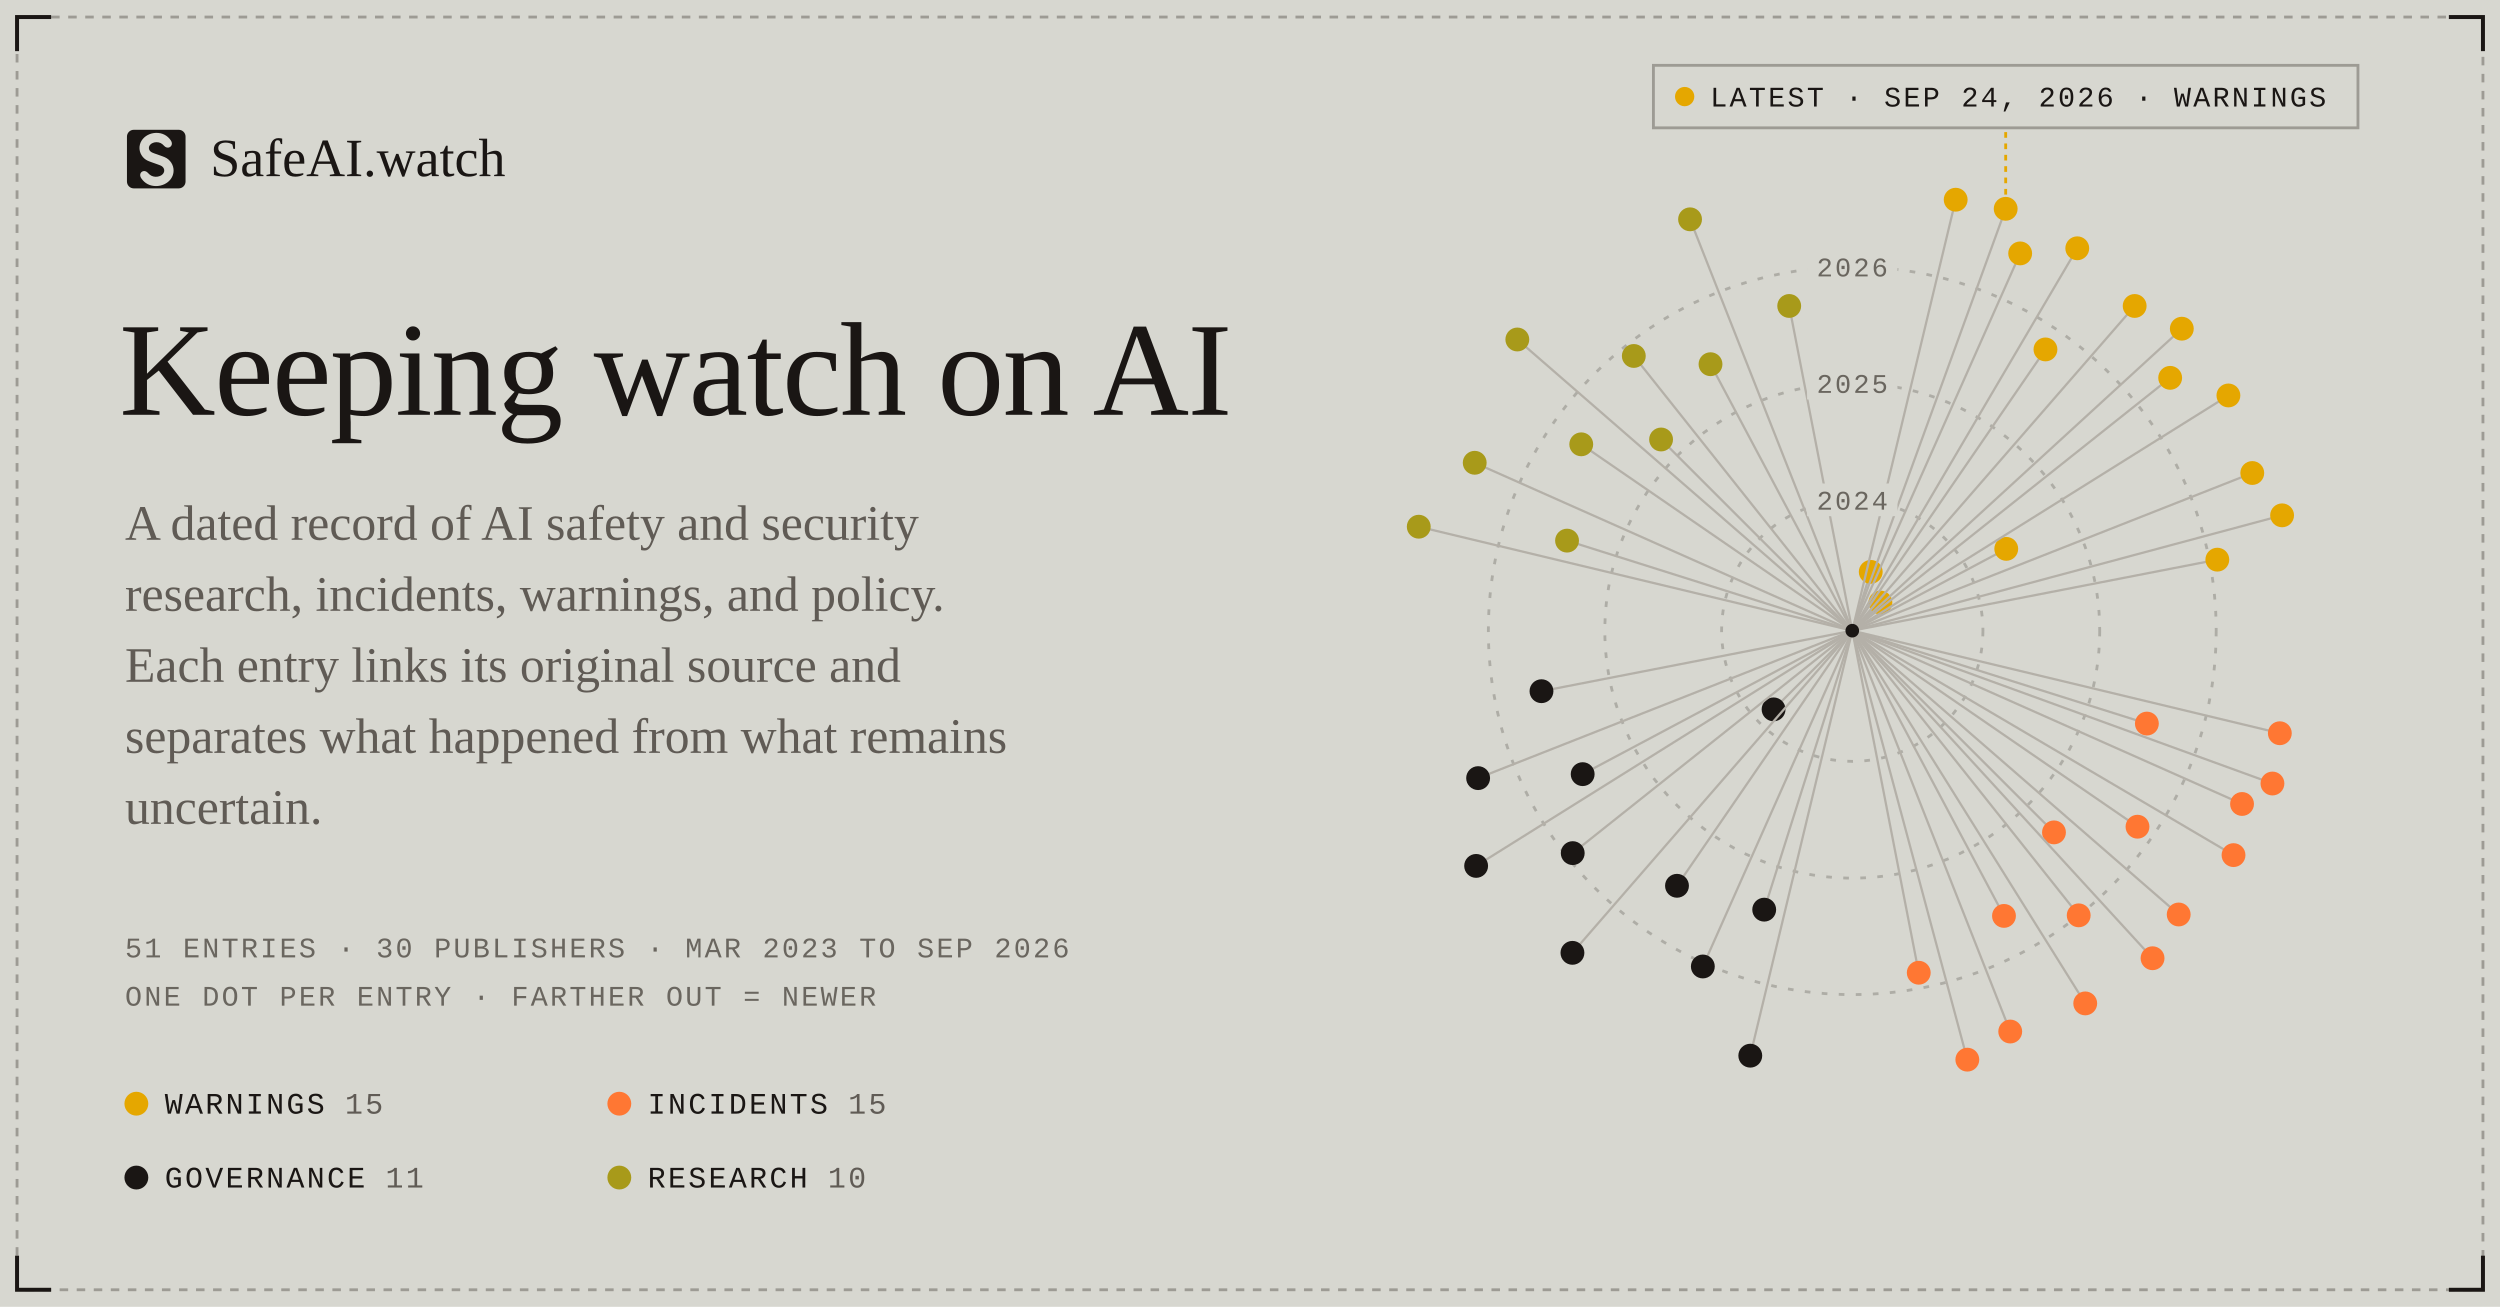
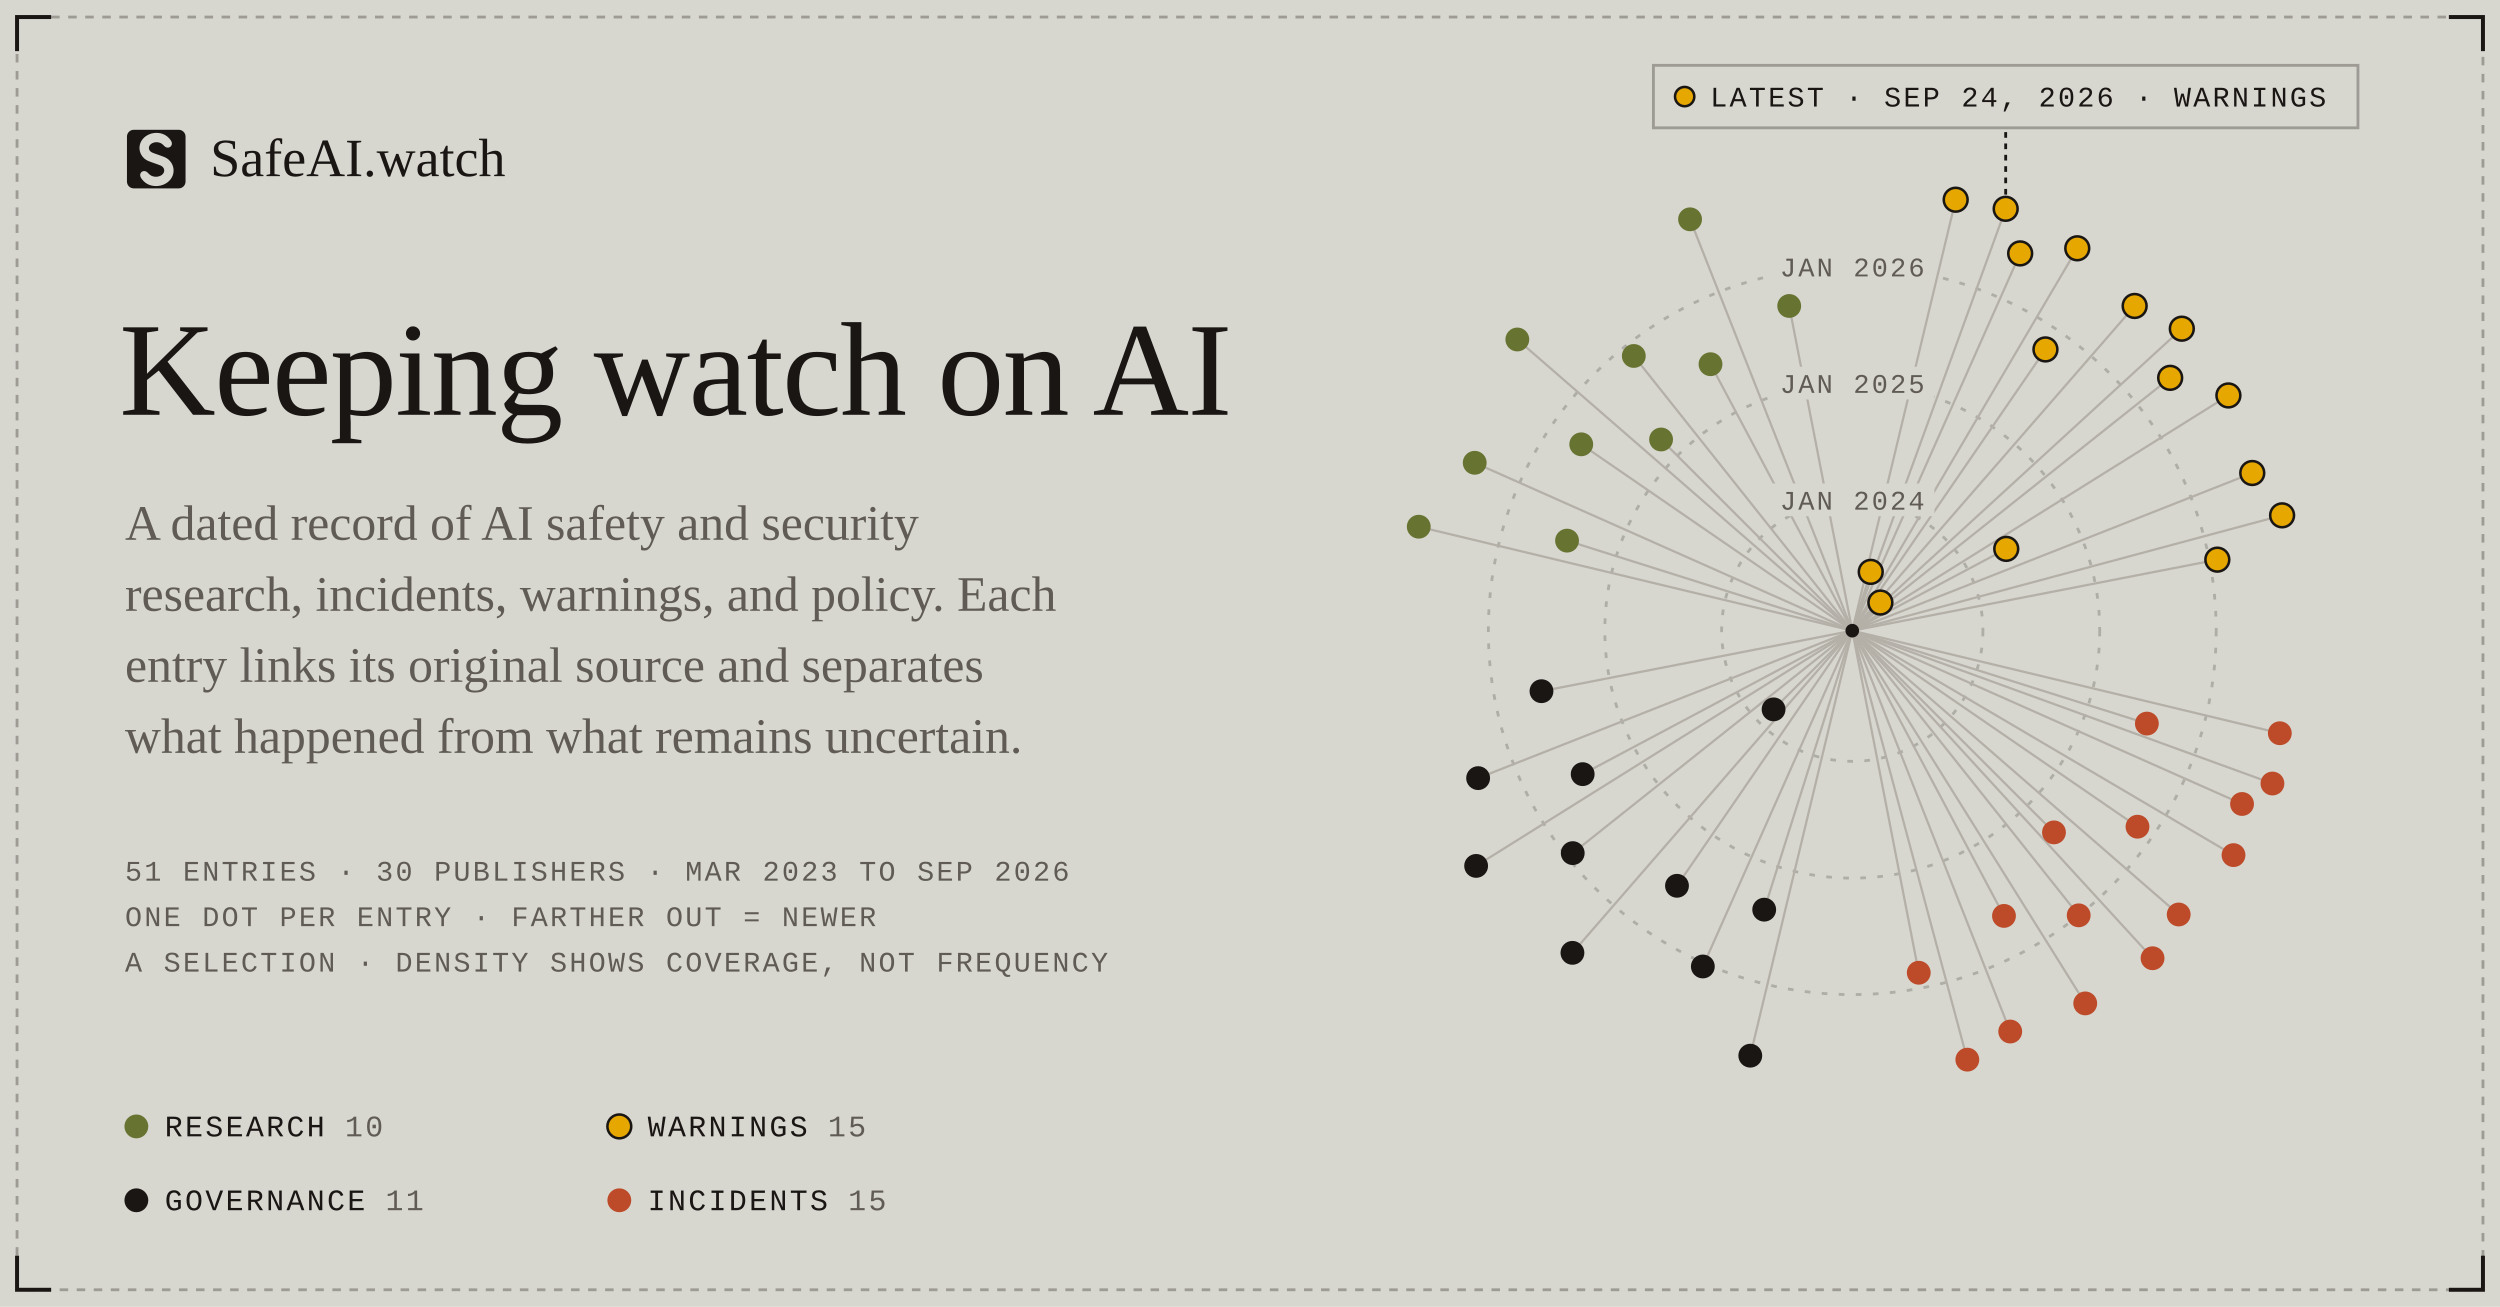
- <svg xmlns="http://www.w3.org/2000/svg" viewBox="0 0 880 460" width="880" height="460" role="img" aria-label="Keeping watch on AI. A burst chart of the SafeAI.watch record: 51 dated, sourced entries from Mar 2023 to Sep 2026, one dot each: 15 warnings, 15 incidents, 11 governance, 10 research. Distance from the centre is the entry's date, so the record thickens toward 2026.">
+ <svg xmlns="http://www.w3.org/2000/svg" viewBox="0 0 880 460" width="880" height="460" role="img" aria-label="Keeping watch on AI. A burst chart of the SafeAI.watch record: 51 dated, sourced entries from Mar 2023 to Sep 2026, one dot each: 15 warnings, 15 incidents, 11 governance, 10 research. Distance from the centre is the entry's date; dashed rings mark January 1. The record is a selection, so density shows what it covers, not how often things happen.">
  <style>text{font-kerning:normal}.serif{font-family:Newsreader,Georgia,'Times New Roman',Times,serif}.sans{font-family:-apple-system,BlinkMacSystemFont,'Segoe UI','Noto Sans',Helvetica,Arial,sans-serif}.mono{font-family:ui-monospace,'SF Mono','Cascadia Mono',Menlo,Consolas,'Liberation Mono',monospace;letter-spacing:.08em}
@keyframes d0{0%,3.8%{opacity:0}5.9%,83.8%{opacity:1}88.8%,100%{opacity:0}}.d0{animation:d0 16s linear infinite}
@keyframes d1{0%,4.7%{opacity:0}6.9%,83.8%{opacity:1}88.8%,100%{opacity:0}}.d1{animation:d1 16s linear infinite}
@keyframes d2{0%,5.6%{opacity:0}7.8%,83.8%{opacity:1}88.8%,100%{opacity:0}}.d2{animation:d2 16s linear infinite}
@keyframes d3{0%,6.6%{opacity:0}8.8%,83.8%{opacity:1}88.8%,100%{opacity:0}}.d3{animation:d3 16s linear infinite}
@keyframes d4{0%,7.6%{opacity:0}9.7%,83.8%{opacity:1}88.8%,100%{opacity:0}}.d4{animation:d4 16s linear infinite}
@keyframes d5{0%,8.5%{opacity:0}10.7%,83.8%{opacity:1}88.8%,100%{opacity:0}}.d5{animation:d5 16s linear infinite}
@keyframes d6{0%,9.5%{opacity:0}11.6%,83.8%{opacity:1}88.8%,100%{opacity:0}}.d6{animation:d6 16s linear infinite}
@keyframes d7{0%,10.4%{opacity:0}12.6%,83.8%{opacity:1}88.8%,100%{opacity:0}}.d7{animation:d7 16s linear infinite}
@keyframes d8{0%,11.4%{opacity:0}13.5%,83.8%{opacity:1}88.8%,100%{opacity:0}}.d8{animation:d8 16s linear infinite}
@keyframes d9{0%,12.3%{opacity:0}14.5%,83.8%{opacity:1}88.8%,100%{opacity:0}}.d9{animation:d9 16s linear infinite}
@keyframes d10{0%,13.3%{opacity:0}15.4%,83.8%{opacity:1}88.8%,100%{opacity:0}}.d10{animation:d10 16s linear infinite}
@keyframes d11{0%,14.2%{opacity:0}16.4%,83.8%{opacity:1}88.8%,100%{opacity:0}}.d11{animation:d11 16s linear infinite}
@keyframes d12{0%,15.2%{opacity:0}17.3%,83.8%{opacity:1}88.8%,100%{opacity:0}}.d12{animation:d12 16s linear infinite}
@keyframes d13{0%,16.1%{opacity:0}18.3%,83.8%{opacity:1}88.8%,100%{opacity:0}}.d13{animation:d13 16s linear infinite}
@keyframes d14{0%,17%{opacity:0}19.2%,83.8%{opacity:1}88.8%,100%{opacity:0}}.d14{animation:d14 16s linear infinite}
@keyframes d15{0%,18%{opacity:0}20.2%,83.8%{opacity:1}88.8%,100%{opacity:0}}.d15{animation:d15 16s linear infinite}
@keyframes d16{0%,19%{opacity:0}21.1%,83.8%{opacity:1}88.8%,100%{opacity:0}}.d16{animation:d16 16s linear infinite}
@keyframes d17{0%,19.9%{opacity:0}22.1%,83.8%{opacity:1}88.8%,100%{opacity:0}}.d17{animation:d17 16s linear infinite}
@keyframes d18{0%,20.8%{opacity:0}23%,83.8%{opacity:1}88.8%,100%{opacity:0}}.d18{animation:d18 16s linear infinite}
@keyframes d19{0%,21.8%{opacity:0}24%,83.8%{opacity:1}88.8%,100%{opacity:0}}.d19{animation:d19 16s linear infinite}
@keyframes d20{0%,22.8%{opacity:0}24.9%,83.8%{opacity:1}88.8%,100%{opacity:0}}.d20{animation:d20 16s linear infinite}
@keyframes d21{0%,23.7%{opacity:0}25.9%,83.8%{opacity:1}88.8%,100%{opacity:0}}.d21{animation:d21 16s linear infinite}
@keyframes d22{0%,24.7%{opacity:0}26.8%,83.8%{opacity:1}88.8%,100%{opacity:0}}.d22{animation:d22 16s linear infinite}
@keyframes d23{0%,25.6%{opacity:0}27.8%,83.8%{opacity:1}88.8%,100%{opacity:0}}.d23{animation:d23 16s linear infinite}
@keyframes d24{0%,26.6%{opacity:0}28.7%,83.8%{opacity:1}88.8%,100%{opacity:0}}.d24{animation:d24 16s linear infinite}
@keyframes d25{0%,27.5%{opacity:0}29.7%,83.8%{opacity:1}88.8%,100%{opacity:0}}.d25{animation:d25 16s linear infinite}
@keyframes d26{0%,28.4%{opacity:0}30.6%,83.8%{opacity:1}88.8%,100%{opacity:0}}.d26{animation:d26 16s linear infinite}
@keyframes d27{0%,29.4%{opacity:0}31.6%,83.8%{opacity:1}88.8%,100%{opacity:0}}.d27{animation:d27 16s linear infinite}
@keyframes d28{0%,30.3%{opacity:0}32.5%,83.8%{opacity:1}88.8%,100%{opacity:0}}.d28{animation:d28 16s linear infinite}
@keyframes d29{0%,31.3%{opacity:0}33.5%,83.8%{opacity:1}88.8%,100%{opacity:0}}.d29{animation:d29 16s linear infinite}
@keyframes d30{0%,32.2%{opacity:0}34.4%,83.8%{opacity:1}88.8%,100%{opacity:0}}.d30{animation:d30 16s linear infinite}
@keyframes d31{0%,33.2%{opacity:0}35.4%,83.8%{opacity:1}88.8%,100%{opacity:0}}.d31{animation:d31 16s linear infinite}
@keyframes d32{0%,34.2%{opacity:0}36.3%,83.8%{opacity:1}88.8%,100%{opacity:0}}.d32{animation:d32 16s linear infinite}
@keyframes d33{0%,35.1%{opacity:0}37.3%,83.8%{opacity:1}88.8%,100%{opacity:0}}.d33{animation:d33 16s linear infinite}
@keyframes d34{0%,36%{opacity:0}38.2%,83.8%{opacity:1}88.8%,100%{opacity:0}}.d34{animation:d34 16s linear infinite}
@keyframes d35{0%,37%{opacity:0}39.2%,83.8%{opacity:1}88.8%,100%{opacity:0}}.d35{animation:d35 16s linear infinite}
@keyframes d36{0%,37.9%{opacity:0}40.1%,83.8%{opacity:1}88.8%,100%{opacity:0}}.d36{animation:d36 16s linear infinite}
@keyframes d37{0%,38.9%{opacity:0}41.1%,83.8%{opacity:1}88.8%,100%{opacity:0}}.d37{animation:d37 16s linear infinite}
@keyframes d38{0%,39.8%{opacity:0}42%,83.8%{opacity:1}88.8%,100%{opacity:0}}.d38{animation:d38 16s linear infinite}
@keyframes d39{0%,40.8%{opacity:0}43%,83.8%{opacity:1}88.8%,100%{opacity:0}}.d39{animation:d39 16s linear infinite}
@keyframes d40{0%,41.8%{opacity:0}43.9%,83.8%{opacity:1}88.8%,100%{opacity:0}}.d40{animation:d40 16s linear infinite}
@keyframes d41{0%,42.7%{opacity:0}44.9%,83.8%{opacity:1}88.8%,100%{opacity:0}}.d41{animation:d41 16s linear infinite}
@keyframes d42{0%,43.6%{opacity:0}45.8%,83.8%{opacity:1}88.8%,100%{opacity:0}}.d42{animation:d42 16s linear infinite}
@keyframes d43{0%,44.6%{opacity:0}46.8%,83.8%{opacity:1}88.8%,100%{opacity:0}}.d43{animation:d43 16s linear infinite}
@keyframes d44{0%,45.6%{opacity:0}47.7%,83.8%{opacity:1}88.8%,100%{opacity:0}}.d44{animation:d44 16s linear infinite}
@keyframes d45{0%,46.5%{opacity:0}48.7%,83.8%{opacity:1}88.8%,100%{opacity:0}}.d45{animation:d45 16s linear infinite}
@keyframes d46{0%,47.4%{opacity:0}49.6%,83.8%{opacity:1}88.8%,100%{opacity:0}}.d46{animation:d46 16s linear infinite}
@keyframes d47{0%,48.4%{opacity:0}50.6%,83.8%{opacity:1}88.8%,100%{opacity:0}}.d47{animation:d47 16s linear infinite}
@keyframes d48{0%,49.3%{opacity:0}51.5%,83.8%{opacity:1}88.8%,100%{opacity:0}}.d48{animation:d48 16s linear infinite}
@keyframes d49{0%,50.3%{opacity:0}52.5%,83.8%{opacity:1}88.8%,100%{opacity:0}}.d49{animation:d49 16s linear infinite}
@keyframes d50{0%,51.2%{opacity:0}53.4%,83.8%{opacity:1}88.8%,100%{opacity:0}}.d50{animation:d50 16s linear infinite}
@keyframes call{0%,51.2%{opacity:0}53.8%,83.8%{opacity:1}88.8%,100%{opacity:0}}.call{animation:call 16s linear infinite}
@media (prefers-reduced-motion:reduce){*{animation:none!important}}</style>
  <rect x="0" y="0" width="880" height="460" rx="0" fill="#d7d7d0" />
  <rect x="6" y="6" width="868" height="448" fill="none" stroke="#9d9b94" stroke-width="1" stroke-dasharray="3 3" />
  <path d="M6 18V6H18" fill="none" stroke="#1a1614" stroke-width="1.4" />
  <path d="M874 18V6H862" fill="none" stroke="#1a1614" stroke-width="1.4" />
  <path d="M6 442V454H18" fill="none" stroke="#1a1614" stroke-width="1.4" />
  <path d="M874 442V454H862" fill="none" stroke="#1a1614" stroke-width="1.4" />
  <g transform="translate(44 45) scale(.6875)">
    <path d="M4.5 1H27.5A3.5 3.5 0 0 1 31 4.5V27.5A3.5 3.5 0 0 1 27.5 31H4.5A3.5 3.5 0 0 1 1 27.5V4.5A3.5 3.5 0 0 1 4.5 1ZM15.88 2.58C15.51 2.59 15.15 2.62 14.78 2.67C14.42 2.72 14.06 2.79 13.7 2.88C13.35 2.97 12.99 3.08 12.65 3.21C12.31 3.34 11.97 3.5 11.65 3.67C11.32 3.84 11.01 4.03 10.71 4.24C10.41 4.45 10.12 4.68 9.85 4.93C9.58 5.17 9.32 5.44 9.09 5.72C8.85 6 8.64 6.3 8.45 6.62C8.26 6.93 8.09 7.26 7.95 7.59C7.81 7.93 7.69 8.28 7.61 8.64C7.52 8.99 7.46 9.36 7.43 9.72C7.4 10.09 7.4 10.46 7.43 10.82C7.46 11.19 7.52 11.55 7.6 11.91C7.68 12.26 7.8 12.62 7.93 12.95C8.07 13.29 8.24 13.62 8.43 13.94C8.61 14.25 8.83 14.55 9.06 14.84C9.29 15.12 9.54 15.39 9.81 15.64C10.08 15.88 10.37 16.11 10.68 16.31C10.98 16.51 11.31 16.68 11.64 16.84C11.97 17 12.32 17.13 12.66 17.26C13 17.4 13.35 17.52 13.7 17.64C14.04 17.77 14.39 17.89 14.74 18.01C15.09 18.13 15.43 18.26 15.78 18.38C16.13 18.5 16.48 18.62 16.82 18.75C17.17 18.87 17.52 18.99 17.86 19.14C18.19 19.28 18.54 19.42 18.83 19.63C19.12 19.84 19.4 20.09 19.6 20.38C19.8 20.66 19.96 21.01 20.03 21.35C20.1 21.69 20.1 22.07 20.02 22.41C19.94 22.75 19.77 23.09 19.57 23.38C19.37 23.67 19.09 23.92 18.81 24.14C18.52 24.36 18.19 24.53 17.85 24.67C17.52 24.81 17.16 24.91 16.8 24.97C16.45 25.04 16.07 25.06 15.71 25.06C15.35 25.05 14.98 25 14.62 24.92C14.27 24.84 13.92 24.72 13.59 24.56C13.26 24.41 12.95 24.2 12.67 23.98C12.38 23.76 12.15 23.47 11.88 23.22C11.61 22.97 11.36 22.68 11.06 22.5C10.76 22.32 10.41 22.18 10.07 22.14C9.74 22.1 9.35 22.15 9.04 22.27C8.72 22.4 8.41 22.63 8.2 22.89C7.99 23.16 7.84 23.51 7.79 23.85C7.73 24.18 7.78 24.56 7.88 24.9C7.97 25.24 8.17 25.57 8.36 25.87C8.55 26.18 8.79 26.47 9.03 26.75C9.26 27.03 9.52 27.29 9.79 27.54C10.06 27.79 10.35 28.02 10.65 28.23C10.95 28.44 11.26 28.64 11.59 28.81C11.91 28.98 12.25 29.12 12.59 29.25C12.94 29.38 13.29 29.48 13.65 29.56C14.01 29.65 14.37 29.71 14.73 29.75C15.1 29.79 15.47 29.81 15.83 29.81C16.2 29.82 16.57 29.8 16.93 29.76C17.3 29.72 17.66 29.66 18.02 29.59C18.38 29.51 18.74 29.41 19.08 29.29C19.43 29.18 19.78 29.04 20.11 28.89C20.44 28.73 20.77 28.56 21.08 28.36C21.39 28.17 21.69 27.96 21.98 27.73C22.26 27.5 22.53 27.25 22.79 26.98C23.04 26.72 23.28 26.44 23.49 26.14C23.7 25.84 23.9 25.53 24.07 25.2C24.24 24.88 24.38 24.54 24.5 24.19C24.62 23.85 24.71 23.49 24.77 23.13C24.84 22.77 24.87 22.4 24.88 22.03C24.89 21.67 24.87 21.3 24.82 20.94C24.78 20.57 24.7 20.21 24.6 19.86C24.5 19.51 24.37 19.16 24.22 18.83C24.07 18.5 23.89 18.17 23.69 17.86C23.49 17.56 23.27 17.26 23.03 16.99C22.79 16.71 22.53 16.45 22.25 16.21C21.97 15.97 21.68 15.75 21.37 15.56C21.06 15.36 20.72 15.2 20.39 15.05C20.06 14.89 19.71 14.77 19.37 14.64C19.02 14.5 18.68 14.38 18.33 14.26C17.98 14.13 17.64 14.01 17.29 13.89C16.94 13.77 16.59 13.65 16.25 13.52C15.9 13.4 15.55 13.28 15.2 13.16C14.86 13.03 14.51 12.91 14.18 12.76C13.85 12.6 13.5 12.45 13.23 12.23C12.95 12 12.69 11.73 12.52 11.43C12.36 11.12 12.24 10.75 12.23 10.41C12.21 10.07 12.29 9.7 12.42 9.38C12.56 9.06 12.79 8.75 13.04 8.5C13.28 8.25 13.6 8.04 13.92 7.87C14.23 7.7 14.59 7.57 14.94 7.48C15.29 7.4 15.66 7.35 16.02 7.34C16.38 7.33 16.75 7.36 17.11 7.43C17.47 7.5 17.82 7.6 18.15 7.75C18.48 7.9 18.79 8.1 19.08 8.32C19.37 8.54 19.61 8.83 19.88 9.07C20.15 9.31 20.4 9.6 20.7 9.78C21 9.95 21.36 10.09 21.7 10.13C22.03 10.16 22.42 10.11 22.73 9.98C23.04 9.85 23.36 9.62 23.57 9.35C23.77 9.09 23.93 8.73 23.98 8.39C24.03 8.06 23.99 7.68 23.89 7.34C23.8 7 23.61 6.68 23.41 6.37C23.22 6.06 22.98 5.77 22.74 5.5C22.5 5.22 22.24 4.96 21.97 4.72C21.69 4.48 21.4 4.25 21.1 4.04C20.8 3.84 20.48 3.65 20.15 3.49C19.82 3.32 19.48 3.18 19.13 3.06C18.79 2.94 18.43 2.85 18.07 2.77C17.71 2.7 17.35 2.64 16.98 2.61C16.62 2.58 16.25 2.57 15.88 2.58Z" fill="#1a1614" fill-rule="evenodd" />
  </g>
  <text class="serif" x="74" y="62" font-size="19" fill="#1a1614">SafeAI.watch</text>
  <text class="serif" x="42" y="146" font-size="47" fill="#1a1614" letter-spacing="-.5">Keeping watch on AI</text>
  <text class="serif" x="44" y="190" font-size="17.5" fill="#605b55">A dated record of AI safety and security</text>
-   <text class="serif" x="44" y="215" font-size="17.5" fill="#605b55">research, incidents, warnings, and policy.</text>
-   <text class="serif" x="44" y="240" font-size="17.5" fill="#605b55">Each entry links its original source and</text>
-   <text class="serif" x="44" y="265" font-size="17.5" fill="#605b55">separates what happened from what remains</text>
-   <text class="serif" x="44" y="290" font-size="17.5" fill="#605b55">uncertain.</text>
-   <text class="mono" x="44" y="337" font-size="10" fill="#6a665f">51 ENTRIES · 30 PUBLISHERS · MAR 2023 TO SEP 2026</text>
-   <text class="mono" x="44" y="354" font-size="10" fill="#6a665f">ONE DOT PER ENTRY · FARTHER OUT = NEWER</text>
-   <circle cx="48" cy="388.5" r="4.2" fill="#e5a700" />
-   <text class="mono" x="58" y="392" font-size="10.5" fill="#1a1614">WARNINGS <tspan fill="#605b55">15</tspan>
-   </text>
-   <circle cx="218" cy="388.5" r="4.2" fill="#ff7733" />
-   <text class="mono" x="228" y="392" font-size="10.5" fill="#1a1614">INCIDENTS <tspan fill="#605b55">15</tspan>
-   </text>
-   <circle cx="48" cy="414.5" r="4.2" fill="#1a1614" />
-   <text class="mono" x="58" y="418" font-size="10.5" fill="#1a1614">GOVERNANCE <tspan fill="#605b55">11</tspan>
-   </text>
-   <circle cx="218" cy="414.5" r="4.2" fill="#a89a1a" />
-   <text class="mono" x="228" y="418" font-size="10.5" fill="#1a1614">RESEARCH <tspan fill="#605b55">10</tspan>
+   <text class="serif" x="44" y="215" font-size="17.5" fill="#605b55">research, incidents, warnings, and policy. Each</text>
+   <text class="serif" x="44" y="240" font-size="17.5" fill="#605b55">entry links its original source and separates</text>
+   <text class="serif" x="44" y="265" font-size="17.5" fill="#605b55">what happened from what remains uncertain.</text>
+   <text class="mono" x="44" y="310" font-size="10" fill="#605b55">51 ENTRIES · 30 PUBLISHERS · MAR 2023 TO SEP 2026</text>
+   <text class="mono" x="44" y="326" font-size="10" fill="#605b55">ONE DOT PER ENTRY · FARTHER OUT = NEWER</text>
+   <text class="mono" x="44" y="342" font-size="10" fill="#605b55">A SELECTION · DENSITY SHOWS COVERAGE, NOT FREQUENCY</text>
+   <circle cx="48" cy="396.5" r="4.2" fill="#677331" />
+   <text class="mono" x="58" y="400" font-size="10.5" fill="#1a1614">RESEARCH <tspan fill="#605b55">10</tspan>
+   </text>
+   <circle cx="218" cy="396.5" r="4.2" fill="#e5a700" stroke="#1a1614" stroke-width=".9" />
+   <text class="mono" x="228" y="400" font-size="10.5" fill="#1a1614">WARNINGS <tspan fill="#605b55">15</tspan>
+   </text>
+   <circle cx="48" cy="422.5" r="4.2" fill="#1a1614" />
+   <text class="mono" x="58" y="426" font-size="10.5" fill="#1a1614">GOVERNANCE <tspan fill="#605b55">11</tspan>
+   </text>
+   <circle cx="218" cy="422.5" r="4.2" fill="#bd4a28" />
+   <text class="mono" x="228" y="426" font-size="10.5" fill="#1a1614">INCIDENTS <tspan fill="#605b55">15</tspan>
  </text>
  <circle cx="652" cy="222" r="46" fill="none" stroke="#9d9b94" stroke-width="1" stroke-dasharray="2 4" opacity=".7" />
  <circle cx="652" cy="222" r="87.1" fill="none" stroke="#9d9b94" stroke-width="1" stroke-dasharray="2 4" opacity=".7" />
  <circle cx="652" cy="222" r="128.1" fill="none" stroke="#9d9b94" stroke-width="1" stroke-dasharray="2 4" opacity=".7" />
-   <g class="d0" data-cat="Warnings">
-     <line x1="652" y1="222" x2="661.9" y2="212.1" stroke="#b4b0a8" stroke-width=".8" />
-     <circle cx="661.9" cy="212.1" r="4.2" fill="#e5a700" />
-   </g>
-   <g class="d1" data-cat="Warnings">
-     <line x1="652" y1="222" x2="658.5" y2="201.3" stroke="#b4b0a8" stroke-width=".8" />
-     <circle cx="658.5" cy="201.3" r="4.2" fill="#e5a700" />
-   </g>
-   <g class="d3" data-cat="Warnings">
-     <line x1="652" y1="222" x2="706.2" y2="193.2" stroke="#b4b0a8" stroke-width=".8" />
-     <circle cx="706.2" cy="193.2" r="4.2" fill="#e5a700" />
-   </g>
-   <g class="d16" data-cat="Warnings">
-     <line x1="652" y1="222" x2="720" y2="123" stroke="#b4b0a8" stroke-width=".8" />
-     <circle cx="720" cy="123" r="4.2" fill="#e5a700" />
-   </g>
-   <g class="d23" data-cat="Warnings">
-     <line x1="652" y1="222" x2="780.5" y2="197" stroke="#b4b0a8" stroke-width=".8" />
-     <circle cx="780.5" cy="197" r="4.2" fill="#e5a700" />
-   </g>
-   <g class="d25" data-cat="Warnings">
-     <line x1="652" y1="222" x2="763.9" y2="133" stroke="#b4b0a8" stroke-width=".8" />
-     <circle cx="763.9" cy="133" r="4.2" fill="#e5a700" />
-   </g>
-   <g class="d26" data-cat="Warnings">
-     <line x1="652" y1="222" x2="711.1" y2="89.2" stroke="#b4b0a8" stroke-width=".8" />
-     <circle cx="711.1" cy="89.2" r="4.2" fill="#e5a700" />
-   </g>
-   <g class="d30" data-cat="Warnings">
-     <line x1="652" y1="222" x2="792.8" y2="166.5" stroke="#b4b0a8" stroke-width=".8" />
-     <circle cx="792.8" cy="166.5" r="4.2" fill="#e5a700" />
-   </g>
-   <g class="d31" data-cat="Warnings">
-     <line x1="652" y1="222" x2="751.4" y2="107.7" stroke="#b4b0a8" stroke-width=".8" />
-     <circle cx="751.4" cy="107.7" r="4.2" fill="#e5a700" />
-   </g>
-   <g class="d39" data-cat="Warnings">
-     <line x1="652" y1="222" x2="688.4" y2="70.3" stroke="#b4b0a8" stroke-width=".8" />
-     <circle cx="688.4" cy="70.3" r="4.2" fill="#e5a700" />
-   </g>
-   <g class="d40" data-cat="Warnings">
-     <line x1="652" y1="222" x2="784.4" y2="139.2" stroke="#b4b0a8" stroke-width=".8" />
-     <circle cx="784.4" cy="139.2" r="4.2" fill="#e5a700" />
-   </g>
-   <g class="d41" data-cat="Warnings">
-     <line x1="652" y1="222" x2="731.2" y2="87.4" stroke="#b4b0a8" stroke-width=".8" />
-     <circle cx="731.2" cy="87.4" r="4.2" fill="#e5a700" />
-   </g>
-   <g class="d46" data-cat="Warnings">
-     <line x1="652" y1="222" x2="803.3" y2="181.4" stroke="#b4b0a8" stroke-width=".8" />
-     <circle cx="803.3" cy="181.4" r="4.2" fill="#e5a700" />
-   </g>
-   <g class="d48" data-cat="Warnings">
-     <line x1="652" y1="222" x2="768" y2="115.7" stroke="#b4b0a8" stroke-width=".8" />
-     <circle cx="768" cy="115.7" r="4.2" fill="#e5a700" />
-   </g>
-   <g class="d50" data-cat="Warnings">
-     <line x1="652" y1="222" x2="706" y2="73.5" stroke="#b4b0a8" stroke-width=".8" />
-     <circle cx="706" cy="73.5" r="4.2" fill="#e5a700" />
-   </g>
-   <g class="d5" data-cat="Incidents">
-     <line x1="652" y1="222" x2="723" y2="293" stroke="#b4b0a8" stroke-width=".8" />
-     <circle cx="723" cy="293" r="4.2" fill="#ff7733" />
-   </g>
-   <g class="d10" data-cat="Incidents">
-     <line x1="652" y1="222" x2="755.7" y2="254.7" stroke="#b4b0a8" stroke-width=".8" />
-     <circle cx="755.7" cy="254.7" r="4.2" fill="#ff7733" />
-   </g>
-   <g class="d13" data-cat="Incidents">
-     <line x1="652" y1="222" x2="705.4" y2="322.4" stroke="#b4b0a8" stroke-width=".8" />
-     <circle cx="705.4" cy="322.4" r="4.2" fill="#ff7733" />
-   </g>
-   <g class="d17" data-cat="Incidents">
-     <line x1="652" y1="222" x2="752.4" y2="291" stroke="#b4b0a8" stroke-width=".8" />
-     <circle cx="752.4" cy="291" r="4.2" fill="#ff7733" />
-   </g>
-   <g class="d18" data-cat="Incidents">
-     <line x1="652" y1="222" x2="675.4" y2="342.4" stroke="#b4b0a8" stroke-width=".8" />
-     <circle cx="675.4" cy="342.4" r="4.2" fill="#ff7733" />
-   </g>
-   <g class="d21" data-cat="Incidents">
-     <line x1="652" y1="222" x2="731.7" y2="322.2" stroke="#b4b0a8" stroke-width=".8" />
-     <circle cx="731.7" cy="322.2" r="4.2" fill="#ff7733" />
-   </g>
-   <g class="d28" data-cat="Incidents">
-     <line x1="652" y1="222" x2="789.2" y2="283" stroke="#b4b0a8" stroke-width=".8" />
-     <circle cx="789.2" cy="283" r="4.2" fill="#ff7733" />
-   </g>
-   <g class="d32" data-cat="Incidents">
-     <line x1="652" y1="222" x2="707.6" y2="363.1" stroke="#b4b0a8" stroke-width=".8" />
-     <circle cx="707.6" cy="363.1" r="4.2" fill="#ff7733" />
-   </g>
-   <g class="d33" data-cat="Incidents">
-     <line x1="652" y1="222" x2="766.9" y2="321.9" stroke="#b4b0a8" stroke-width=".8" />
-     <circle cx="766.9" cy="321.9" r="4.2" fill="#ff7733" />
-   </g>
-   <g class="d35" data-cat="Incidents">
-     <line x1="652" y1="222" x2="802.5" y2="258.1" stroke="#b4b0a8" stroke-width=".8" />
-     <circle cx="802.5" cy="258.1" r="4.2" fill="#ff7733" />
-   </g>
-   <g class="d36" data-cat="Incidents">
-     <line x1="652" y1="222" x2="734" y2="353.2" stroke="#b4b0a8" stroke-width=".8" />
-     <circle cx="734" cy="353.2" r="4.2" fill="#ff7733" />
-   </g>
-   <g class="d38" data-cat="Incidents">
-     <line x1="652" y1="222" x2="786.2" y2="301" stroke="#b4b0a8" stroke-width=".8" />
-     <circle cx="786.2" cy="301" r="4.2" fill="#ff7733" />
-   </g>
-   <g class="d44" data-cat="Incidents">
-     <line x1="652" y1="222" x2="692.5" y2="373" stroke="#b4b0a8" stroke-width=".8" />
-     <circle cx="692.5" cy="373" r="4.2" fill="#ff7733" />
-   </g>
-   <g class="d45" data-cat="Incidents">
-     <line x1="652" y1="222" x2="757.7" y2="337.3" stroke="#b4b0a8" stroke-width=".8" />
-     <circle cx="757.7" cy="337.3" r="4.2" fill="#ff7733" />
-   </g>
-   <g class="d49" data-cat="Incidents">
-     <line x1="652" y1="222" x2="799.9" y2="275.8" stroke="#b4b0a8" stroke-width=".8" />
-     <circle cx="799.9" cy="275.8" r="4.2" fill="#ff7733" />
-   </g>
-   <g class="d2" data-cat="Governance">
-     <line x1="652" y1="222" x2="624.3" y2="249.7" stroke="#b4b0a8" stroke-width=".8" />
-     <circle cx="624.3" cy="249.7" r="4.2" fill="#1a1614" />
-   </g>
-   <g class="d6" data-cat="Governance">
-     <line x1="652" y1="222" x2="621" y2="320.2" stroke="#b4b0a8" stroke-width=".8" />
-     <circle cx="621" cy="320.2" r="4.2" fill="#1a1614" />
-   </g>
-   <g class="d9" data-cat="Governance">
-     <line x1="652" y1="222" x2="557.1" y2="272.5" stroke="#b4b0a8" stroke-width=".8" />
-     <circle cx="557.1" cy="272.5" r="4.2" fill="#1a1614" />
-   </g>
-   <g class="d11" data-cat="Governance">
-     <line x1="652" y1="222" x2="590.3" y2="311.8" stroke="#b4b0a8" stroke-width=".8" />
-     <circle cx="590.3" cy="311.8" r="4.2" fill="#1a1614" />
-   </g>
-   <g class="d12" data-cat="Governance">
-     <line x1="652" y1="222" x2="542.6" y2="243.3" stroke="#b4b0a8" stroke-width=".8" />
-     <circle cx="542.6" cy="243.3" r="4.2" fill="#1a1614" />
-   </g>
-   <g class="d20" data-cat="Governance">
-     <line x1="652" y1="222" x2="553.6" y2="300.3" stroke="#b4b0a8" stroke-width=".8" />
-     <circle cx="553.6" cy="300.3" r="4.2" fill="#1a1614" />
-   </g>
-   <g class="d22" data-cat="Governance">
-     <line x1="652" y1="222" x2="599.4" y2="340.2" stroke="#b4b0a8" stroke-width=".8" />
-     <circle cx="599.4" cy="340.2" r="4.2" fill="#1a1614" />
-   </g>
-   <g class="d24" data-cat="Governance">
-     <line x1="652" y1="222" x2="520.3" y2="273.9" stroke="#b4b0a8" stroke-width=".8" />
-     <circle cx="520.3" cy="273.9" r="4.2" fill="#1a1614" />
-   </g>
-   <g class="d29" data-cat="Governance">
-     <line x1="652" y1="222" x2="553.5" y2="335.4" stroke="#b4b0a8" stroke-width=".8" />
-     <circle cx="553.5" cy="335.4" r="4.2" fill="#1a1614" />
-   </g>
-   <g class="d34" data-cat="Governance">
-     <line x1="652" y1="222" x2="616.1" y2="371.6" stroke="#b4b0a8" stroke-width=".8" />
-     <circle cx="616.1" cy="371.6" r="4.2" fill="#1a1614" />
-   </g>
-   <g class="d43" data-cat="Governance">
-     <line x1="652" y1="222" x2="519.6" y2="304.8" stroke="#b4b0a8" stroke-width=".8" />
-     <circle cx="519.6" cy="304.8" r="4.2" fill="#1a1614" />
-   </g>
-   <g class="d4" data-cat="Research">
-     <line x1="652" y1="222" x2="584.7" y2="154.7" stroke="#b4b0a8" stroke-width=".8" />
-     <circle cx="584.7" cy="154.7" r="4.2" fill="#a89a1a" />
-   </g>
-   <g class="d7" data-cat="Research">
-     <line x1="652" y1="222" x2="551.6" y2="190.3" stroke="#b4b0a8" stroke-width=".8" />
-     <circle cx="551.6" cy="190.3" r="4.2" fill="#a89a1a" />
-   </g>
-   <g class="d8" data-cat="Research">
-     <line x1="652" y1="222" x2="602.1" y2="128.2" stroke="#b4b0a8" stroke-width=".8" />
-     <circle cx="602.1" cy="128.2" r="4.2" fill="#a89a1a" />
-   </g>
-   <g class="d14" data-cat="Research">
-     <line x1="652" y1="222" x2="556.6" y2="156.4" stroke="#b4b0a8" stroke-width=".8" />
-     <circle cx="556.6" cy="156.4" r="4.2" fill="#a89a1a" />
-   </g>
-   <g class="d15" data-cat="Research">
-     <line x1="652" y1="222" x2="629.8" y2="107.7" stroke="#b4b0a8" stroke-width=".8" />
-     <circle cx="629.8" cy="107.7" r="4.2" fill="#a89a1a" />
-   </g>
-   <g class="d19" data-cat="Research">
-     <line x1="652" y1="222" x2="575.1" y2="125.3" stroke="#b4b0a8" stroke-width=".8" />
-     <circle cx="575.1" cy="125.3" r="4.2" fill="#a89a1a" />
-   </g>
-   <g class="d27" data-cat="Research">
-     <line x1="652" y1="222" x2="519.1" y2="162.9" stroke="#b4b0a8" stroke-width=".8" />
-     <circle cx="519.1" cy="162.9" r="4.2" fill="#a89a1a" />
-   </g>
-   <g class="d37" data-cat="Research">
-     <line x1="652" y1="222" x2="594.9" y2="77.2" stroke="#b4b0a8" stroke-width=".8" />
-     <circle cx="594.9" cy="77.2" r="4.2" fill="#a89a1a" />
-   </g>
-   <g class="d42" data-cat="Research">
-     <line x1="652" y1="222" x2="534.1" y2="119.5" stroke="#b4b0a8" stroke-width=".8" />
-     <circle cx="534.1" cy="119.5" r="4.2" fill="#a89a1a" />
-   </g>
-   <g class="d47" data-cat="Research">
-     <line x1="652" y1="222" x2="499.4" y2="185.4" stroke="#b4b0a8" stroke-width=".8" />
-     <circle cx="499.4" cy="185.4" r="4.2" fill="#a89a1a" />
-   </g>
-   <rect x="636.1" y="170.2" width="31.8" height="11.5" fill="#d7d7d0" />
-   <text class="mono" x="652" y="179.4" font-size="9.5" text-anchor="middle" fill="#6a665f">2024</text>
-   <rect x="636.1" y="129.1" width="31.8" height="11.5" fill="#d7d7d0" />
-   <text class="mono" x="652" y="138.3" font-size="9.5" text-anchor="middle" fill="#6a665f">2025</text>
-   <rect x="636.1" y="88.1" width="31.8" height="11.5" fill="#d7d7d0" />
-   <text class="mono" x="652" y="97.3" font-size="9.5" text-anchor="middle" fill="#6a665f">2026</text>
+   <line class="d0" x1="652" y1="222" x2="661.9" y2="212.1" stroke="#b4b0a8" stroke-width=".8" />
+   <line class="d1" x1="652" y1="222" x2="658.5" y2="201.3" stroke="#b4b0a8" stroke-width=".8" />
+   <line class="d3" x1="652" y1="222" x2="706.2" y2="193.2" stroke="#b4b0a8" stroke-width=".8" />
+   <line class="d16" x1="652" y1="222" x2="720" y2="123" stroke="#b4b0a8" stroke-width=".8" />
+   <line class="d23" x1="652" y1="222" x2="780.5" y2="197" stroke="#b4b0a8" stroke-width=".8" />
+   <line class="d25" x1="652" y1="222" x2="763.9" y2="133" stroke="#b4b0a8" stroke-width=".8" />
+   <line class="d26" x1="652" y1="222" x2="711.1" y2="89.2" stroke="#b4b0a8" stroke-width=".8" />
+   <line class="d30" x1="652" y1="222" x2="792.8" y2="166.5" stroke="#b4b0a8" stroke-width=".8" />
+   <line class="d31" x1="652" y1="222" x2="751.4" y2="107.7" stroke="#b4b0a8" stroke-width=".8" />
+   <line class="d39" x1="652" y1="222" x2="688.4" y2="70.3" stroke="#b4b0a8" stroke-width=".8" />
+   <line class="d40" x1="652" y1="222" x2="784.4" y2="139.2" stroke="#b4b0a8" stroke-width=".8" />
+   <line class="d41" x1="652" y1="222" x2="731.2" y2="87.4" stroke="#b4b0a8" stroke-width=".8" />
+   <line class="d46" x1="652" y1="222" x2="803.3" y2="181.4" stroke="#b4b0a8" stroke-width=".8" />
+   <line class="d48" x1="652" y1="222" x2="768" y2="115.7" stroke="#b4b0a8" stroke-width=".8" />
+   <line class="d50" x1="652" y1="222" x2="706" y2="73.5" stroke="#b4b0a8" stroke-width=".8" />
+   <line class="d5" x1="652" y1="222" x2="723" y2="293" stroke="#b4b0a8" stroke-width=".8" />
+   <line class="d10" x1="652" y1="222" x2="755.7" y2="254.7" stroke="#b4b0a8" stroke-width=".8" />
+   <line class="d13" x1="652" y1="222" x2="705.4" y2="322.4" stroke="#b4b0a8" stroke-width=".8" />
+   <line class="d17" x1="652" y1="222" x2="752.4" y2="291" stroke="#b4b0a8" stroke-width=".8" />
+   <line class="d18" x1="652" y1="222" x2="675.4" y2="342.4" stroke="#b4b0a8" stroke-width=".8" />
+   <line class="d21" x1="652" y1="222" x2="731.7" y2="322.2" stroke="#b4b0a8" stroke-width=".8" />
+   <line class="d28" x1="652" y1="222" x2="789.2" y2="283" stroke="#b4b0a8" stroke-width=".8" />
+   <line class="d32" x1="652" y1="222" x2="707.6" y2="363.1" stroke="#b4b0a8" stroke-width=".8" />
+   <line class="d33" x1="652" y1="222" x2="766.9" y2="321.9" stroke="#b4b0a8" stroke-width=".8" />
+   <line class="d35" x1="652" y1="222" x2="802.5" y2="258.1" stroke="#b4b0a8" stroke-width=".8" />
+   <line class="d36" x1="652" y1="222" x2="734" y2="353.2" stroke="#b4b0a8" stroke-width=".8" />
+   <line class="d38" x1="652" y1="222" x2="786.2" y2="301" stroke="#b4b0a8" stroke-width=".8" />
+   <line class="d44" x1="652" y1="222" x2="692.5" y2="373" stroke="#b4b0a8" stroke-width=".8" />
+   <line class="d45" x1="652" y1="222" x2="757.7" y2="337.3" stroke="#b4b0a8" stroke-width=".8" />
+   <line class="d49" x1="652" y1="222" x2="799.9" y2="275.8" stroke="#b4b0a8" stroke-width=".8" />
+   <line class="d2" x1="652" y1="222" x2="624.3" y2="249.7" stroke="#b4b0a8" stroke-width=".8" />
+   <line class="d6" x1="652" y1="222" x2="621" y2="320.2" stroke="#b4b0a8" stroke-width=".8" />
+   <line class="d9" x1="652" y1="222" x2="557.1" y2="272.5" stroke="#b4b0a8" stroke-width=".8" />
+   <line class="d11" x1="652" y1="222" x2="590.3" y2="311.8" stroke="#b4b0a8" stroke-width=".8" />
+   <line class="d12" x1="652" y1="222" x2="542.6" y2="243.3" stroke="#b4b0a8" stroke-width=".8" />
+   <line class="d20" x1="652" y1="222" x2="553.6" y2="300.3" stroke="#b4b0a8" stroke-width=".8" />
+   <line class="d22" x1="652" y1="222" x2="599.4" y2="340.2" stroke="#b4b0a8" stroke-width=".8" />
+   <line class="d24" x1="652" y1="222" x2="520.3" y2="273.9" stroke="#b4b0a8" stroke-width=".8" />
+   <line class="d29" x1="652" y1="222" x2="553.5" y2="335.4" stroke="#b4b0a8" stroke-width=".8" />
+   <line class="d34" x1="652" y1="222" x2="616.1" y2="371.6" stroke="#b4b0a8" stroke-width=".8" />
+   <line class="d43" x1="652" y1="222" x2="519.6" y2="304.8" stroke="#b4b0a8" stroke-width=".8" />
+   <line class="d4" x1="652" y1="222" x2="584.7" y2="154.7" stroke="#b4b0a8" stroke-width=".8" />
+   <line class="d7" x1="652" y1="222" x2="551.6" y2="190.3" stroke="#b4b0a8" stroke-width=".8" />
+   <line class="d8" x1="652" y1="222" x2="602.1" y2="128.2" stroke="#b4b0a8" stroke-width=".8" />
+   <line class="d14" x1="652" y1="222" x2="556.6" y2="156.4" stroke="#b4b0a8" stroke-width=".8" />
+   <line class="d15" x1="652" y1="222" x2="629.8" y2="107.7" stroke="#b4b0a8" stroke-width=".8" />
+   <line class="d19" x1="652" y1="222" x2="575.1" y2="125.3" stroke="#b4b0a8" stroke-width=".8" />
+   <line class="d27" x1="652" y1="222" x2="519.1" y2="162.9" stroke="#b4b0a8" stroke-width=".8" />
+   <line class="d37" x1="652" y1="222" x2="594.9" y2="77.2" stroke="#b4b0a8" stroke-width=".8" />
+   <line class="d42" x1="652" y1="222" x2="534.1" y2="119.5" stroke="#b4b0a8" stroke-width=".8" />
+   <line class="d47" x1="652" y1="222" x2="499.4" y2="185.4" stroke="#b4b0a8" stroke-width=".8" />
+   <circle class="d0" data-cat="Warnings" cx="661.9" cy="212.1" r="4.2" fill="#e5a700" stroke="#1a1614" stroke-width=".9" />
+   <circle class="d1" data-cat="Warnings" cx="658.5" cy="201.3" r="4.2" fill="#e5a700" stroke="#1a1614" stroke-width=".9" />
+   <circle class="d3" data-cat="Warnings" cx="706.2" cy="193.2" r="4.2" fill="#e5a700" stroke="#1a1614" stroke-width=".9" />
+   <circle class="d16" data-cat="Warnings" cx="720" cy="123" r="4.2" fill="#e5a700" stroke="#1a1614" stroke-width=".9" />
+   <circle class="d23" data-cat="Warnings" cx="780.5" cy="197" r="4.2" fill="#e5a700" stroke="#1a1614" stroke-width=".9" />
+   <circle class="d25" data-cat="Warnings" cx="763.9" cy="133" r="4.2" fill="#e5a700" stroke="#1a1614" stroke-width=".9" />
+   <circle class="d26" data-cat="Warnings" cx="711.1" cy="89.2" r="4.2" fill="#e5a700" stroke="#1a1614" stroke-width=".9" />
+   <circle class="d30" data-cat="Warnings" cx="792.8" cy="166.5" r="4.2" fill="#e5a700" stroke="#1a1614" stroke-width=".9" />
+   <circle class="d31" data-cat="Warnings" cx="751.4" cy="107.7" r="4.2" fill="#e5a700" stroke="#1a1614" stroke-width=".9" />
+   <circle class="d39" data-cat="Warnings" cx="688.4" cy="70.3" r="4.2" fill="#e5a700" stroke="#1a1614" stroke-width=".9" />
+   <circle class="d40" data-cat="Warnings" cx="784.4" cy="139.2" r="4.2" fill="#e5a700" stroke="#1a1614" stroke-width=".9" />
+   <circle class="d41" data-cat="Warnings" cx="731.2" cy="87.4" r="4.2" fill="#e5a700" stroke="#1a1614" stroke-width=".9" />
+   <circle class="d46" data-cat="Warnings" cx="803.3" cy="181.4" r="4.2" fill="#e5a700" stroke="#1a1614" stroke-width=".9" />
+   <circle class="d48" data-cat="Warnings" cx="768" cy="115.7" r="4.2" fill="#e5a700" stroke="#1a1614" stroke-width=".9" />
+   <circle class="d50" data-cat="Warnings" cx="706" cy="73.5" r="4.2" fill="#e5a700" stroke="#1a1614" stroke-width=".9" />
+   <circle class="d5" data-cat="Incidents" cx="723" cy="293" r="4.2" fill="#bd4a28" />
+   <circle class="d10" data-cat="Incidents" cx="755.7" cy="254.7" r="4.2" fill="#bd4a28" />
+   <circle class="d13" data-cat="Incidents" cx="705.4" cy="322.4" r="4.2" fill="#bd4a28" />
+   <circle class="d17" data-cat="Incidents" cx="752.4" cy="291" r="4.2" fill="#bd4a28" />
+   <circle class="d18" data-cat="Incidents" cx="675.4" cy="342.4" r="4.2" fill="#bd4a28" />
+   <circle class="d21" data-cat="Incidents" cx="731.7" cy="322.2" r="4.2" fill="#bd4a28" />
+   <circle class="d28" data-cat="Incidents" cx="789.2" cy="283" r="4.2" fill="#bd4a28" />
+   <circle class="d32" data-cat="Incidents" cx="707.6" cy="363.1" r="4.2" fill="#bd4a28" />
+   <circle class="d33" data-cat="Incidents" cx="766.9" cy="321.9" r="4.2" fill="#bd4a28" />
+   <circle class="d35" data-cat="Incidents" cx="802.5" cy="258.1" r="4.2" fill="#bd4a28" />
+   <circle class="d36" data-cat="Incidents" cx="734" cy="353.2" r="4.2" fill="#bd4a28" />
+   <circle class="d38" data-cat="Incidents" cx="786.2" cy="301" r="4.2" fill="#bd4a28" />
+   <circle class="d44" data-cat="Incidents" cx="692.5" cy="373" r="4.2" fill="#bd4a28" />
+   <circle class="d45" data-cat="Incidents" cx="757.7" cy="337.3" r="4.2" fill="#bd4a28" />
+   <circle class="d49" data-cat="Incidents" cx="799.9" cy="275.8" r="4.2" fill="#bd4a28" />
+   <circle class="d2" data-cat="Governance" cx="624.3" cy="249.7" r="4.2" fill="#1a1614" />
+   <circle class="d6" data-cat="Governance" cx="621" cy="320.2" r="4.2" fill="#1a1614" />
+   <circle class="d9" data-cat="Governance" cx="557.1" cy="272.5" r="4.2" fill="#1a1614" />
+   <circle class="d11" data-cat="Governance" cx="590.3" cy="311.8" r="4.2" fill="#1a1614" />
+   <circle class="d12" data-cat="Governance" cx="542.6" cy="243.3" r="4.2" fill="#1a1614" />
+   <circle class="d20" data-cat="Governance" cx="553.6" cy="300.3" r="4.2" fill="#1a1614" />
+   <circle class="d22" data-cat="Governance" cx="599.4" cy="340.2" r="4.2" fill="#1a1614" />
+   <circle class="d24" data-cat="Governance" cx="520.3" cy="273.9" r="4.2" fill="#1a1614" />
+   <circle class="d29" data-cat="Governance" cx="553.5" cy="335.4" r="4.2" fill="#1a1614" />
+   <circle class="d34" data-cat="Governance" cx="616.1" cy="371.6" r="4.2" fill="#1a1614" />
+   <circle class="d43" data-cat="Governance" cx="519.6" cy="304.8" r="4.2" fill="#1a1614" />
+   <circle class="d4" data-cat="Research" cx="584.7" cy="154.7" r="4.2" fill="#677331" />
+   <circle class="d7" data-cat="Research" cx="551.6" cy="190.3" r="4.2" fill="#677331" />
+   <circle class="d8" data-cat="Research" cx="602.1" cy="128.2" r="4.2" fill="#677331" />
+   <circle class="d14" data-cat="Research" cx="556.6" cy="156.4" r="4.2" fill="#677331" />
+   <circle class="d15" data-cat="Research" cx="629.8" cy="107.7" r="4.2" fill="#677331" />
+   <circle class="d19" data-cat="Research" cx="575.1" cy="125.3" r="4.2" fill="#677331" />
+   <circle class="d27" data-cat="Research" cx="519.1" cy="162.9" r="4.2" fill="#677331" />
+   <circle class="d37" data-cat="Research" cx="594.9" cy="77.2" r="4.2" fill="#677331" />
+   <circle class="d42" data-cat="Research" cx="534.1" cy="119.5" r="4.2" fill="#677331" />
+   <circle class="d47" data-cat="Research" cx="499.4" cy="185.4" r="4.2" fill="#677331" />
+   <rect x="623.2" y="170.2" width="57.7" height="11.5" fill="#d7d7d0" />
+   <text class="mono" x="652" y="179.4" font-size="9.5" text-anchor="middle" fill="#605b55">JAN 2024</text>
+   <rect x="623.2" y="129.1" width="57.7" height="11.5" fill="#d7d7d0" />
+   <text class="mono" x="652" y="138.3" font-size="9.5" text-anchor="middle" fill="#605b55">JAN 2025</text>
+   <rect x="623.2" y="88.1" width="57.7" height="11.5" fill="#d7d7d0" />
+   <text class="mono" x="652" y="97.3" font-size="9.5" text-anchor="middle" fill="#605b55">JAN 2026</text>
  <circle cx="652" cy="222" r="2.4" fill="#1a1614" />
  <g class="call">
-     <path d="M706 68.5 L706 45" stroke="#e5a700" stroke-width="1" stroke-dasharray="2 2" fill="none" />
+     <path d="M706 68.5 L706 45" stroke="#1a1614" stroke-width="1" stroke-dasharray="2 2" fill="none" />
    <rect x="582" y="23" width="248" height="22" fill="#d7d7d0" stroke="#9d9b94" stroke-width="1" />
-     <circle cx="593" cy="34" r="3.4" fill="#e5a700" />
+     <circle cx="593" cy="34" r="3.4" fill="#e5a700" stroke="#1a1614" stroke-width=".9" />
    <text class="mono" x="602" y="37.5" font-size="10" fill="#1a1614">LATEST · SEP 24, 2026 · WARNINGS</text>
  </g>
</svg>
